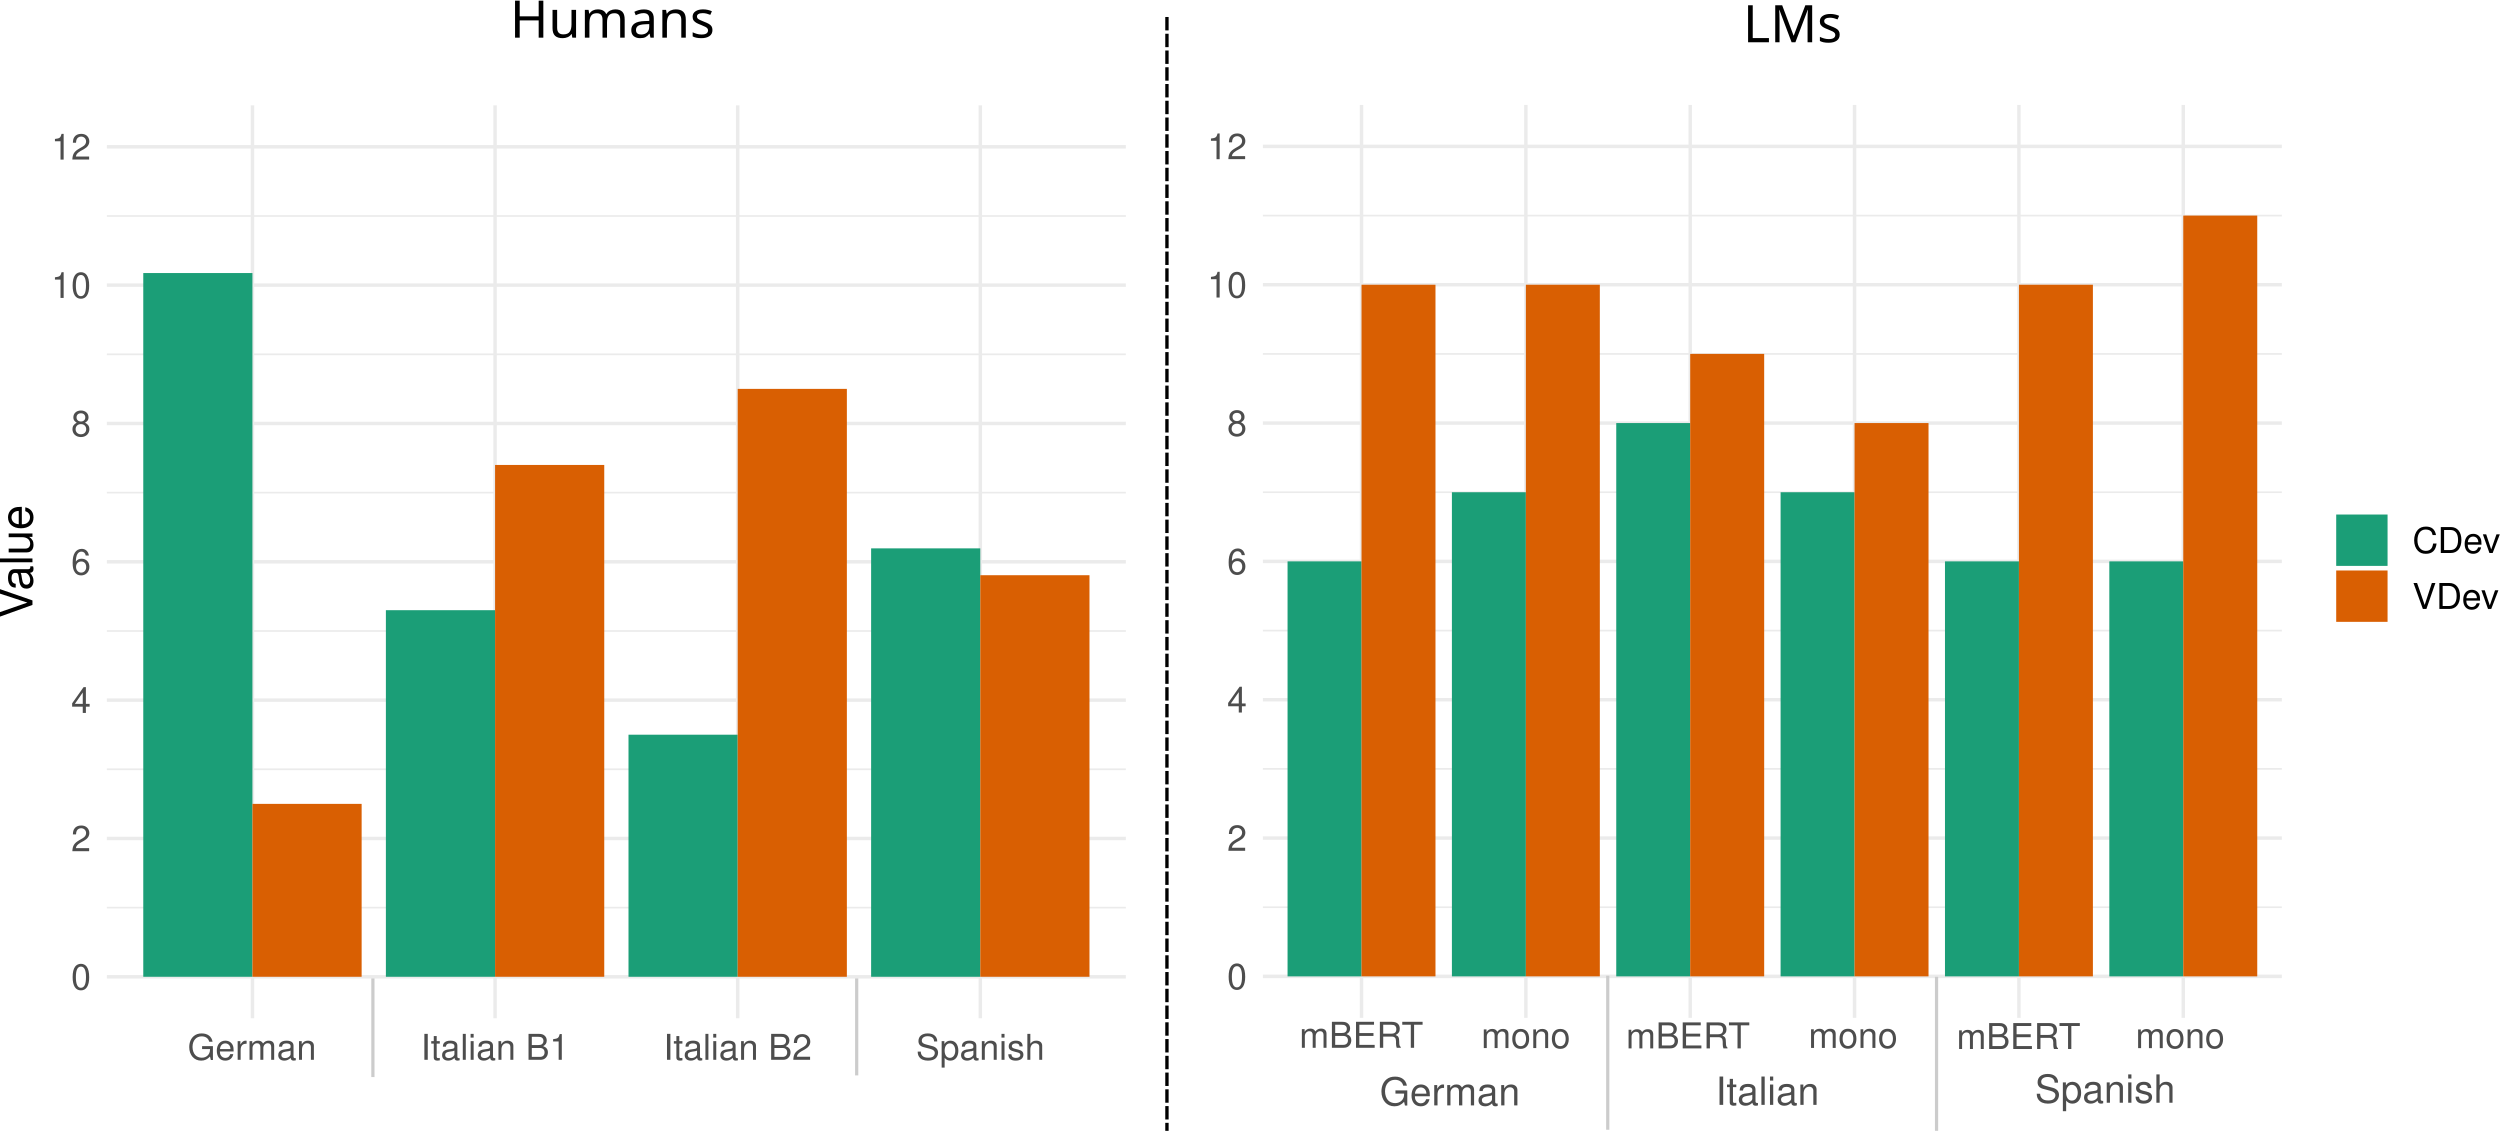
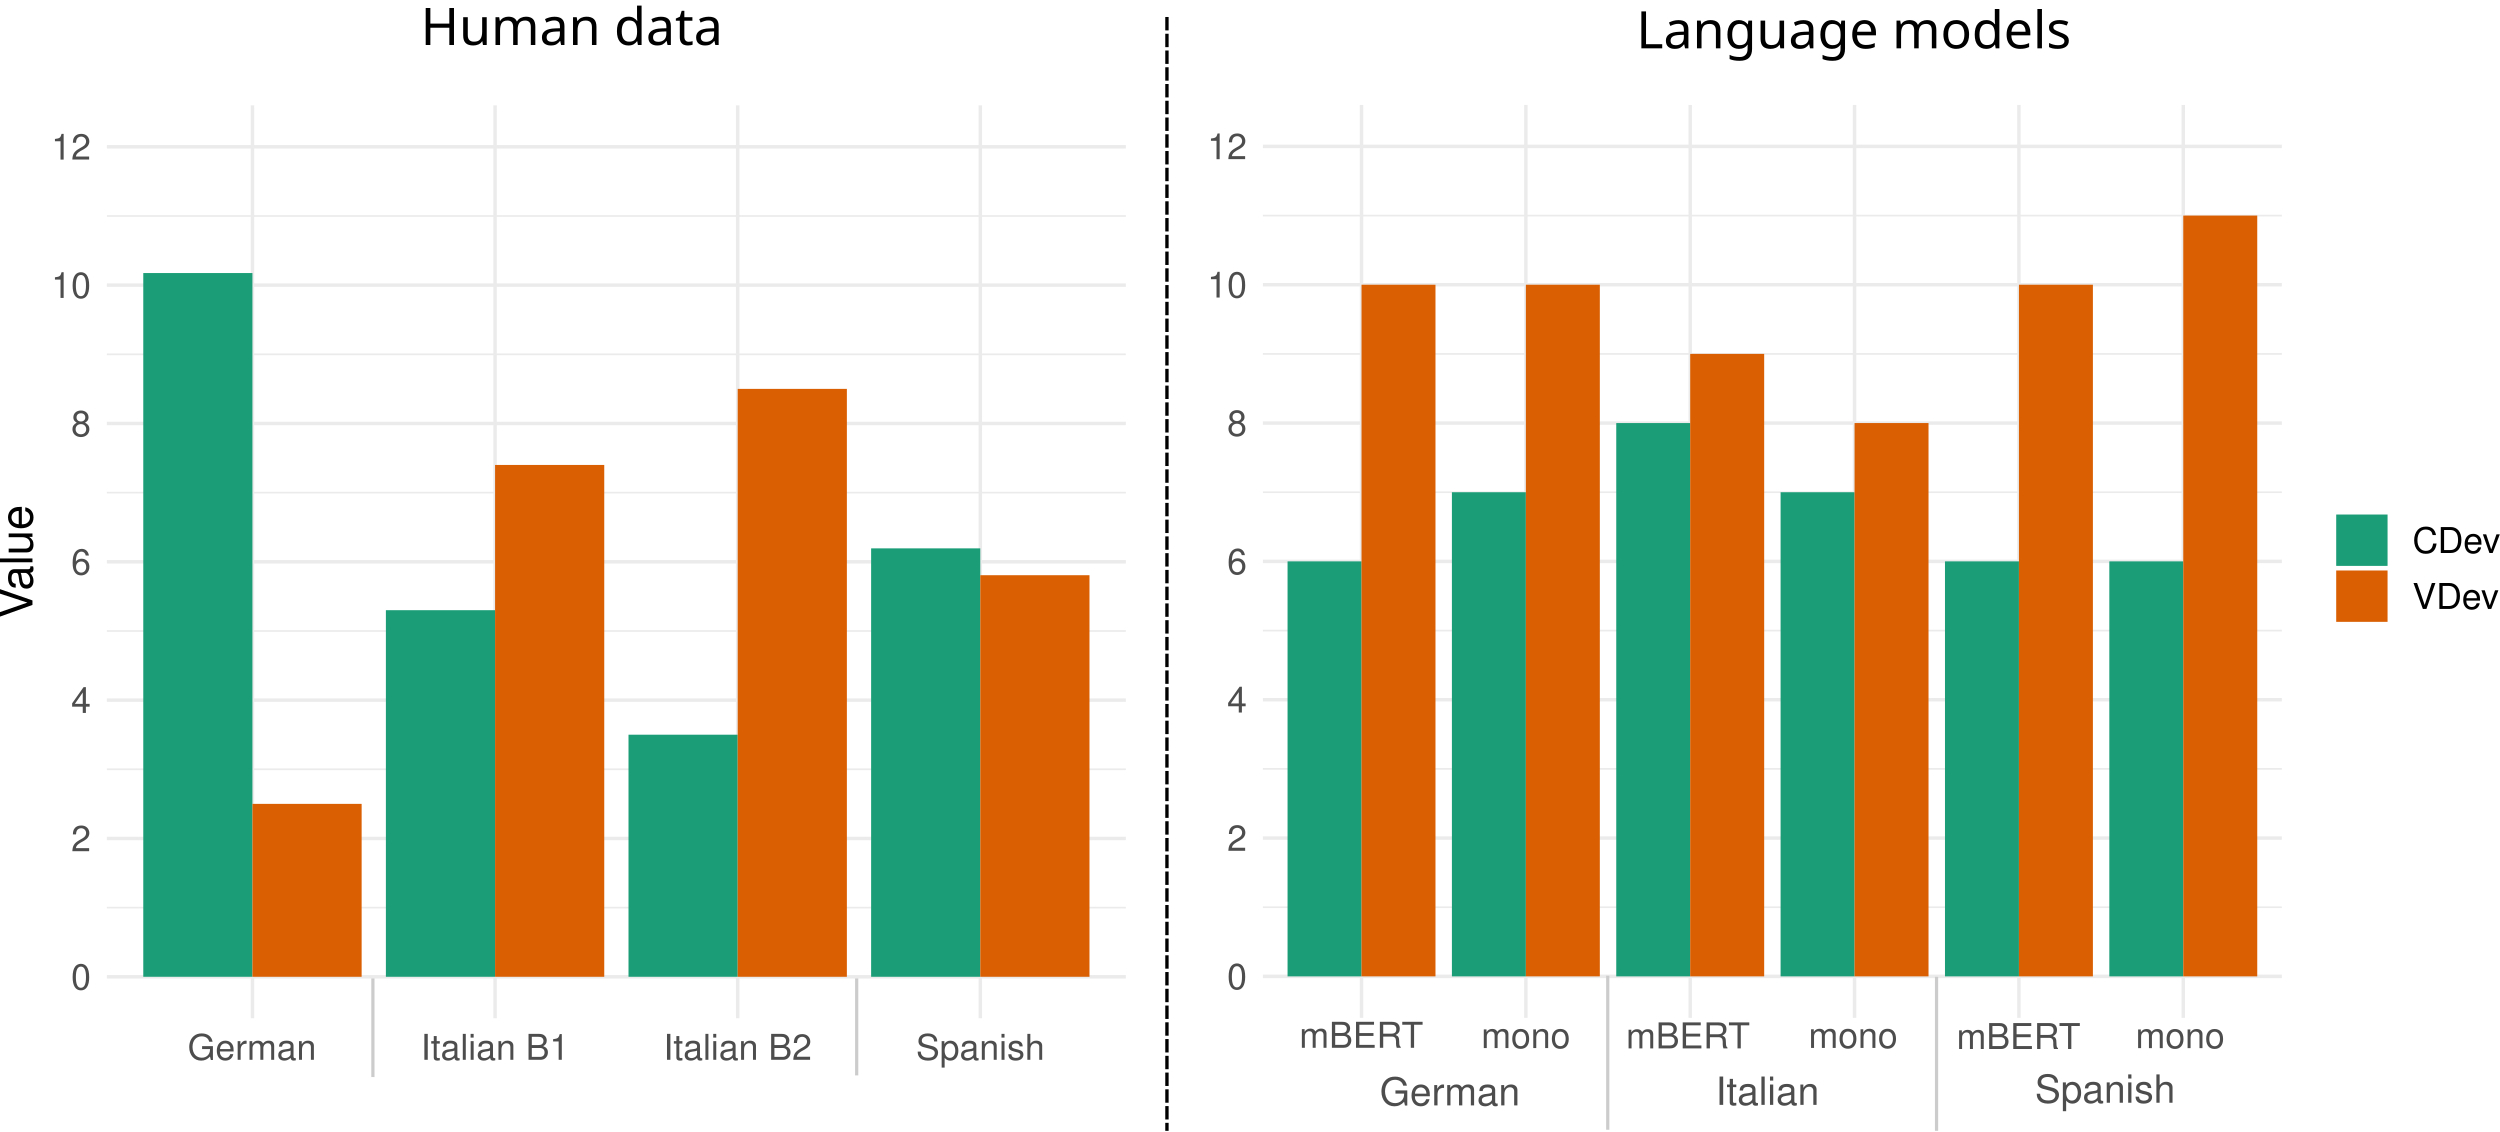
<svg xmlns="http://www.w3.org/2000/svg" width="272.344mm" height="123.213mm" viewBox="0 0 272.344 123.213" version="1.1" id="svg8">
  <defs id="defs2">
    <clipPath clipPathUnits="userSpaceOnUse" id="clipPath881">
      <path d="M 0,0 H 432 V 324 H 0 Z" id="path879" />
    </clipPath>
    <clipPath clipPathUnits="userSpaceOnUse" id="clipPath891">
      <path d="M 38.51,36.6 H 353.17 V 318.52 H 38.51 Z" id="path889" />
    </clipPath>
    <clipPath clipPathUnits="userSpaceOnUse" id="clipPath1417">
      <path d="M 0,0 H 432 V 324 H 0 Z" id="path1415" />
    </clipPath>
    <clipPath clipPathUnits="userSpaceOnUse" id="clipPath1427">
      <path d="M 38.51,36.6 H 353.17 V 318.52 H 38.51 Z" id="path1425" />
    </clipPath>
  </defs>
  <g id="layer1" transform="translate(-226.4627,-157.9631)">
    <g id="g841" transform="matrix(0.3527778,0,0,-0.3527778,350.3855,281.4262)">
      <g id="g843" />
      <g id="g845" />
      <g id="g847" />
      <g id="g849" />
      <g id="g851" />
      <g id="g853" />
      <g id="g855" />
      <g id="g857" />
      <g id="g859" />
      <g id="g861" />
      <g id="g863" />
      <g id="g865" />
      <g id="g867" />
      <g id="g869" />
      <g id="g871" />
      <g id="g873" />
      <g id="g875">
        <g id="g877" clip-path="url(#clipPath881)" />
      </g>
      <g id="g883" />
      <g id="g885" transform="translate(0.1894036,-0.947018)">
        <g id="g887" clip-path="url(#clipPath891)">
          <path d="M 38.51,70.77 H 353.18" style="fill:none;stroke:#ebebeb;stroke-width:0.53;stroke-linecap:butt;stroke-linejoin:round;stroke-miterlimit:10;stroke-dasharray:none;stroke-opacity:1" id="path893" />
          <path d="M 38.51,113.49 H 353.18" style="fill:none;stroke:#ebebeb;stroke-width:0.53;stroke-linecap:butt;stroke-linejoin:round;stroke-miterlimit:10;stroke-dasharray:none;stroke-opacity:1" id="path895" />
          <path d="M 38.51,156.2 H 353.18" style="fill:none;stroke:#ebebeb;stroke-width:0.53;stroke-linecap:butt;stroke-linejoin:round;stroke-miterlimit:10;stroke-dasharray:none;stroke-opacity:1" id="path897" />
          <path d="M 38.51,198.92 H 353.18" style="fill:none;stroke:#ebebeb;stroke-width:0.53;stroke-linecap:butt;stroke-linejoin:round;stroke-miterlimit:10;stroke-dasharray:none;stroke-opacity:1" id="path899" />
          <path d="M 38.51,241.63 H 353.18" style="fill:none;stroke:#ebebeb;stroke-width:0.53;stroke-linecap:butt;stroke-linejoin:round;stroke-miterlimit:10;stroke-dasharray:none;stroke-opacity:1" id="path901" />
          <path d="M 38.51,284.35 H 353.18" style="fill:none;stroke:#ebebeb;stroke-width:0.53;stroke-linecap:butt;stroke-linejoin:round;stroke-miterlimit:10;stroke-dasharray:none;stroke-opacity:1" id="path903" />
          <path d="M 38.51,49.42 H 353.18" style="fill:none;stroke:#ebebeb;stroke-width:1.07;stroke-linecap:butt;stroke-linejoin:round;stroke-miterlimit:10;stroke-dasharray:none;stroke-opacity:1" id="path905" />
          <path d="M 38.51,92.13 H 353.18" style="fill:none;stroke:#ebebeb;stroke-width:1.07;stroke-linecap:butt;stroke-linejoin:round;stroke-miterlimit:10;stroke-dasharray:none;stroke-opacity:1" id="path907" />
          <path d="M 38.51,134.85 H 353.18" style="fill:none;stroke:#ebebeb;stroke-width:1.07;stroke-linecap:butt;stroke-linejoin:round;stroke-miterlimit:10;stroke-dasharray:none;stroke-opacity:1" id="path909" />
          <path d="M 38.51,177.56 H 353.18" style="fill:none;stroke:#ebebeb;stroke-width:1.07;stroke-linecap:butt;stroke-linejoin:round;stroke-miterlimit:10;stroke-dasharray:none;stroke-opacity:1" id="path911" />
          <path d="M 38.51,220.28 H 353.18" style="fill:none;stroke:#ebebeb;stroke-width:1.07;stroke-linecap:butt;stroke-linejoin:round;stroke-miterlimit:10;stroke-dasharray:none;stroke-opacity:1" id="path913" />
          <path d="M 38.51,262.99 H 353.18" style="fill:none;stroke:#ebebeb;stroke-width:1.07;stroke-linecap:butt;stroke-linejoin:round;stroke-miterlimit:10;stroke-dasharray:none;stroke-opacity:1" id="path915" />
          <path d="M 38.51,305.71 H 353.18" style="fill:none;stroke:#ebebeb;stroke-width:1.07;stroke-linecap:butt;stroke-linejoin:round;stroke-miterlimit:10;stroke-dasharray:none;stroke-opacity:1" id="path917" />
          <path d="M 68.97,36.6 V 318.52" style="fill:none;stroke:#ebebeb;stroke-width:1.07;stroke-linecap:butt;stroke-linejoin:round;stroke-miterlimit:10;stroke-dasharray:none;stroke-opacity:1" id="path919" />
          <path d="M 119.72,36.6 V 318.52" style="fill:none;stroke:#ebebeb;stroke-width:1.07;stroke-linecap:butt;stroke-linejoin:round;stroke-miterlimit:10;stroke-dasharray:none;stroke-opacity:1" id="path921" />
          <path d="M 170.47,36.6 V 318.52" style="fill:none;stroke:#ebebeb;stroke-width:1.07;stroke-linecap:butt;stroke-linejoin:round;stroke-miterlimit:10;stroke-dasharray:none;stroke-opacity:1" id="path923" />
          <path d="M 221.22,36.6 V 318.52" style="fill:none;stroke:#ebebeb;stroke-width:1.07;stroke-linecap:butt;stroke-linejoin:round;stroke-miterlimit:10;stroke-dasharray:none;stroke-opacity:1" id="path925" />
          <path d="M 271.98,36.6 V 318.52" style="fill:none;stroke:#ebebeb;stroke-width:1.07;stroke-linecap:butt;stroke-linejoin:round;stroke-miterlimit:10;stroke-dasharray:none;stroke-opacity:1" id="path927" />
          <path d="M 322.73,36.6 V 318.52" style="fill:none;stroke:#ebebeb;stroke-width:1.07;stroke-linecap:butt;stroke-linejoin:round;stroke-miterlimit:10;stroke-dasharray:none;stroke-opacity:1" id="path929" />
          <path d="M 46.13,49.42 H 68.97 V 177.57 H 46.13 Z" style="fill:#1b9e77;fill-opacity:1;fill-rule:nonzero;stroke:none" id="path931" />
          <path d="m 96.88,49.42 h 22.84 v 149.5 H 96.88 Z" style="fill:#1b9e77;fill-opacity:1;fill-rule:nonzero;stroke:none" id="path933" />
          <path d="m 147.63,49.42 h 22.84 v 170.86 h -22.84 z" style="fill:#1b9e77;fill-opacity:1;fill-rule:nonzero;stroke:none" id="path935" />
          <path d="m 198.38,49.42 h 22.84 v 149.5 h -22.84 z" style="fill:#1b9e77;fill-opacity:1;fill-rule:nonzero;stroke:none" id="path937" />
          <path d="m 249.14,49.42 h 22.84 v 128.15 h -22.84 z" style="fill:#1b9e77;fill-opacity:1;fill-rule:nonzero;stroke:none" id="path939" />
          <path d="m 299.89,49.42 h 22.84 v 128.15 h -22.84 z" style="fill:#1b9e77;fill-opacity:1;fill-rule:nonzero;stroke:none" id="path941" />
          <path d="M 68.97,49.42 H 91.81 V 263 H 68.97 Z" style="fill:#d95f02;fill-opacity:1;fill-rule:nonzero;stroke:none" id="path943" />
          <path d="m 119.72,49.42 h 22.84 V 263 h -22.84 z" style="fill:#d95f02;fill-opacity:1;fill-rule:nonzero;stroke:none" id="path945" />
          <path d="m 170.47,49.42 h 22.84 v 192.22 h -22.84 z" style="fill:#d95f02;fill-opacity:1;fill-rule:nonzero;stroke:none" id="path947" />
          <path d="m 221.22,49.42 h 22.84 v 170.86 h -22.84 z" style="fill:#d95f02;fill-opacity:1;fill-rule:nonzero;stroke:none" id="path949" />
          <path d="m 271.98,49.42 h 22.84 V 263 h -22.84 z" style="fill:#d95f02;fill-opacity:1;fill-rule:nonzero;stroke:none" id="path951" />
          <path d="m 322.73,49.42 h 22.84 v 234.93 h -22.84 z" style="fill:#d95f02;fill-opacity:1;fill-rule:nonzero;stroke:none" id="path953" />
        </g>
      </g>
      <g id="g955" />
      <g id="g957" />
      <g id="g959" />
      <g id="g961" />
      <g id="g963" />
      <g id="g965" />
      <g id="g967" />
      <g id="g969" />
      <g id="g971" />
      <g id="g973" />
      <g id="g975" />
      <g id="g977" />
      <g id="g979" />
      <g id="g981" />
      <g id="g983" />
      <g id="g985" transform="translate(0.1894036,-0.947018)">
        <text transform="matrix(1,0,0,-1,27.47,45.47)" style="font-variant:normal;font-weight:normal;font-size:11px;font-family:Helvetica;-inkscape-font-specification:Helvetica;writing-mode:lr-tb;fill:#4d4d4d;fill-opacity:1;fill-rule:nonzero;stroke:none" id="text989">
          <tspan x="0" y="0" id="tspan987">0</tspan>
        </text>
        <text transform="matrix(1,0,0,-1,27.47,88.18)" style="font-variant:normal;font-weight:normal;font-size:11px;font-family:Helvetica;-inkscape-font-specification:Helvetica;writing-mode:lr-tb;fill:#4d4d4d;fill-opacity:1;fill-rule:nonzero;stroke:none" id="text993">
          <tspan x="0" y="0" id="tspan991">2</tspan>
        </text>
        <text transform="matrix(1,0,0,-1,27.47,130.9)" style="font-variant:normal;font-weight:normal;font-size:11px;font-family:Helvetica;-inkscape-font-specification:Helvetica;writing-mode:lr-tb;fill:#4d4d4d;fill-opacity:1;fill-rule:nonzero;stroke:none" id="text997">
          <tspan x="0" y="0" id="tspan995">4</tspan>
        </text>
        <text transform="matrix(1,0,0,-1,27.47,173.61)" style="font-variant:normal;font-weight:normal;font-size:11px;font-family:Helvetica;-inkscape-font-specification:Helvetica;writing-mode:lr-tb;fill:#4d4d4d;fill-opacity:1;fill-rule:nonzero;stroke:none" id="text1001">
          <tspan x="0" y="0" id="tspan999">6</tspan>
        </text>
        <text transform="matrix(1,0,0,-1,27.47,216.33)" style="font-variant:normal;font-weight:normal;font-size:11px;font-family:Helvetica;-inkscape-font-specification:Helvetica;writing-mode:lr-tb;fill:#4d4d4d;fill-opacity:1;fill-rule:nonzero;stroke:none" id="text1005">
          <tspan x="0" y="0" id="tspan1003">8</tspan>
        </text>
        <text transform="matrix(1,0,0,-1,21.35,259.04)" style="font-variant:normal;font-weight:normal;font-size:11px;font-family:Helvetica;-inkscape-font-specification:Helvetica;writing-mode:lr-tb;fill:#4d4d4d;fill-opacity:1;fill-rule:nonzero;stroke:none" id="text1009">
          <tspan x="0 6.116" y="0" id="tspan1007">10</tspan>
        </text>
        <text transform="matrix(1,0,0,-1,21.35,301.76)" style="font-variant:normal;font-weight:normal;font-size:11px;font-family:Helvetica;-inkscape-font-specification:Helvetica;writing-mode:lr-tb;fill:#4d4d4d;fill-opacity:1;fill-rule:nonzero;stroke:none" id="text1013">
          <tspan x="0 6.116" y="0" id="tspan1011">12</tspan>
        </text>
      </g>
      <g id="g1015" />
      <g id="g1017" />
      <g id="g1019" />
      <g id="g1021" />
      <g id="g1023" />
      <g id="g1025" />
      <g id="g1027" />
      <g id="g1029" />
      <g id="g1031" />
      <g id="g1033" />
      <g id="g1035" />
      <g id="g1037" />
      <g id="g1039" />
      <g id="g1041" transform="translate(0.1894036,-0.947018)">
        <text transform="scale(1,-1)" style="font-variant:normal;font-weight:normal;font-size:11px;font-family:Helvetica;-inkscape-font-specification:Helvetica;writing-mode:lr-tb;fill:#4d4d4d;fill-opacity:1;fill-rule:nonzero;stroke:none" id="text1045" x="49.786" y="-27.369">
          <tspan id="tspan1043" x="49.786" y="-27.369">mBERT</tspan>
        </text>
        <text transform="scale(1,-1)" style="font-variant:normal;font-weight:normal;font-size:11px;font-family:Helvetica;-inkscape-font-specification:Helvetica;writing-mode:lr-tb;fill:#4d4d4d;fill-opacity:1;fill-rule:nonzero;stroke:none" id="text1049" x="105.961" y="-27.274">
          <tspan id="tspan1047" x="105.961" y="-27.274">mono</tspan>
        </text>
        <text transform="scale(1,-1)" style="font-variant:normal;font-weight:normal;font-size:11px;font-family:Helvetica;-inkscape-font-specification:Helvetica;writing-mode:lr-tb;fill:#4d4d4d;fill-opacity:1;fill-rule:nonzero;stroke:none" id="text1053" x="150.672" y="-27.185">
          <tspan id="tspan1051" x="150.672" y="-27.185">mBERT</tspan>
        </text>
        <text transform="scale(1,-1)" style="font-variant:normal;font-weight:normal;font-size:11px;font-family:Helvetica;-inkscape-font-specification:Helvetica;writing-mode:lr-tb;fill:#4d4d4d;fill-opacity:1;fill-rule:nonzero;stroke:none" id="text1057" x="207.02" y="-27.319">
          <tspan id="tspan1055" x="207.02" y="-27.319">mono</tspan>
        </text>
        <text transform="scale(1,-1)" style="font-variant:normal;font-weight:normal;font-size:11px;font-family:Helvetica;-inkscape-font-specification:Helvetica;writing-mode:lr-tb;fill:#4d4d4d;fill-opacity:1;fill-rule:nonzero;stroke:none" id="text1061" x="252.741" y="-26.984">
          <tspan id="tspan1059" x="252.741" y="-26.984">mBERT</tspan>
        </text>
        <text transform="scale(1,-1)" style="font-variant:normal;font-weight:normal;font-size:11px;font-family:Helvetica;-inkscape-font-specification:Helvetica;writing-mode:lr-tb;fill:#4d4d4d;fill-opacity:1;fill-rule:nonzero;stroke:none" id="text1065" x="308.017" y="-27.252">
          <tspan id="tspan1063" x="308.017" y="-27.252">mono</tspan>
        </text>
      </g>
      <g id="g1067" />
      <g id="g1069" />
      <g id="g1071" />
      <g id="g1073" />
      <g id="g1075" />
      <g id="g1077" transform="translate(0.7576145,-30.30458)" />
      <g id="g1083" />
      <g id="g1085" />
      <g id="g1091" />
      <g id="g1093" />
      <g id="g1095" />
      <g id="g1097" />
      <g id="g1099" />
      <g id="g1101" />
      <g id="g1103" />
      <g id="g1105" />
      <g id="g1107" />
      <g id="g1109" />
      <g id="g1111" />
      <g id="g1119" />
      <g id="g1121" />
      <g id="g1123" />
      <g id="g1125" />
      <g id="g1127" transform="translate(-0.1894036,7.007934)">
        <path d="m 370.33,168.22 h 15.86 v 15.86 h -15.86 z" style="fill:#1b9e77;fill-opacity:1;fill-rule:nonzero;stroke:none" id="path1129" />
      </g>
      <g id="g1131" />
      <g id="g1133" />
      <g id="g1135" />
      <g id="g1137" transform="translate(-0.1894036,7.007934)">
        <path d="m 370.33,150.94 h 15.86 v 15.86 h -15.86 z" style="fill:#d95f02;fill-opacity:1;fill-rule:nonzero;stroke:none" id="path1139" />
      </g>
      <g id="g1141" />
      <g id="g1143" />
      <g id="g1145" />
      <g id="g1147" transform="translate(-0.1894036,7.007934)">
        <text transform="matrix(1,0,0,-1,393.87,172.2)" style="font-variant:normal;font-weight:normal;font-size:11px;font-family:Helvetica;-inkscape-font-specification:Helvetica;writing-mode:lr-tb;fill:#000000;fill-opacity:1;fill-rule:nonzero;stroke:none" id="text1151">
          <tspan x="0 7.942 15.884 21.67" y="0" id="tspan1149">CDev</tspan>
        </text>
      </g>
      <g id="g1153" />
      <g id="g1155" />
      <g id="g1157" />
      <g id="g1159" />
      <g id="g1161" transform="translate(-0.1894036,7.007934)">
        <text transform="matrix(1,0,0,-1,393.87,154.92)" style="font-variant:normal;font-weight:normal;font-size:11px;font-family:Helvetica;-inkscape-font-specification:Helvetica;writing-mode:lr-tb;fill:#000000;fill-opacity:1;fill-rule:nonzero;stroke:none" id="text1165">
          <tspan x="0 7.337 15.279 21.065" y="0" id="tspan1163">VDev</tspan>
        </text>
      </g>
      <g id="g1167" />
      <g id="g1169" />
      <g id="g1171" />
      <g id="g1173" />
      <g id="g1175" />
      <g id="g1177" />
      <g id="g1179" />
      <g id="g1181" />
      <g id="g1183" />
      <g id="g1185" />
      <g id="g1187" />
      <g id="g1189" />
      <g id="g1191" />
      <g id="g1077-0" transform="translate(-104.7223,0.06640667)">
        <text transform="matrix(1,0,0,-1,179.5,8.56)" style="font-variant:normal;font-weight:normal;font-size:12px;font-family:Helvetica;-inkscape-font-specification:Helvetica;writing-mode:lr-tb;fill:#000000;fill-opacity:1;fill-rule:nonzero;stroke:none" id="text1081-3">
          <tspan id="tspan1079-3" x="0" y="0" style="font-weight:normal;font-size:12px;fill:#4d4d4d">German</tspan>
        </text>
      </g>
      <g id="g1077-0-4" transform="translate(-9.128521,0.4323386)">
        <text transform="scale(1,-1)" style="font-variant:normal;font-weight:normal;font-size:12px;font-family:Helvetica;-inkscape-font-specification:Helvetica;writing-mode:lr-tb;fill:#000000;fill-opacity:1;fill-rule:nonzero;stroke:none" id="text1081-3-9" x="187.641" y="-8.368">
          <tspan id="tspan1079-3-9" x="187.641" y="-8.368" style="font-weight:normal;font-size:12px;fill:#4d4d4d">Italian</tspan>
        </text>
        <g id="g1077-0-1" transform="translate(106.7176,0.457739)">
          <text transform="matrix(1,0,0,-1,179.5,8.56)" style="font-variant:normal;font-weight:normal;font-size:12px;font-family:Helvetica;-inkscape-font-specification:Helvetica;writing-mode:lr-tb;fill:#000000;fill-opacity:1;fill-rule:nonzero;stroke:none" id="text1081-3-99">
            <tspan id="tspan1079-3-99" x="0" y="0" style="font-weight:normal;font-size:12px;fill:#4d4d4d">Spanish</tspan>
          </text>
        </g>
      </g>
      <path style="fill:#808000;fill-opacity:1;stroke:#cccccc;stroke-width:0.992;stroke-linecap:butt;stroke-linejoin:miter;stroke-miterlimit:4;stroke-dasharray:none;stroke-dashoffset:0;stroke-opacity:1" d="M 145.196,48.662 V 1.102" id="path1933" />
      <path style="fill:#808000;fill-opacity:1;stroke:#cccccc;stroke-width:0.992;stroke-linecap:butt;stroke-linejoin:miter;stroke-miterlimit:4;stroke-dasharray:none;stroke-dashoffset:0;stroke-opacity:1" d="M 246.727,48.339 V 0.779" id="path1933-0" />
      <path style="fill:#808000;fill-opacity:1;stroke:#cccccc;stroke-width:0.992;stroke-linecap:butt;stroke-linejoin:miter;stroke-miterlimit:4;stroke-dasharray:none;stroke-dashoffset:0;stroke-opacity:1" d="M -86.735,48.443 V 17.892" id="path1933-2" />
      <path style="fill:#808000;fill-opacity:1;stroke:#cccccc;stroke-width:0.992;stroke-linecap:butt;stroke-linejoin:miter;stroke-miterlimit:4;stroke-dasharray:none;stroke-dashoffset:0;stroke-opacity:1" d="M -236.124,48.27 V 17.378" id="path1933-2-4" />
-       <text xml:space="preserve" style="font-size:16px;line-height:1.25;font-family:sans-serif;stroke-width:0.75" x="-193.777" y="-338.341" id="text2008" transform="scale(1,-1)">
-         <tspan id="tspan2006" x="-193.777" y="-338.341" style="font-size:16px;stroke-width:0.75">Humans</tspan>
+       <text xml:space="preserve" style="font-size:16px;line-height:1.25;font-family:sans-serif;stroke-width:0.75" x="-221.369" y="-336.084" id="text2008" transform="scale(1,-1)">
+         <tspan id="tspan2006" x="-221.369" y="-336.084" style="font-size:16px;stroke-width:0.75">Human data</tspan>
      </text>
-       <text xml:space="preserve" style="font-size:16px;line-height:1.25;font-family:sans-serif;stroke-width:0.75" x="186.986" y="-336.932" id="text2008-9" transform="scale(1,-1)">
-         <tspan id="tspan2006-6" x="186.986" y="-336.932" style="font-size:16px;stroke-width:0.75">LMs</tspan>
+       <text xml:space="preserve" style="font-size:16px;line-height:1.25;font-family:sans-serif;stroke-width:0.75" x="154.03" y="-335.038" id="text2008-9" transform="scale(1,-1)">
+         <tspan id="tspan2006-6" x="154.03" y="-335.038" style="font-size:16px;stroke-width:0.75">Language models</tspan>
      </text>
      <path style="fill:none;stroke:#000000;stroke-width:1.035;stroke-linecap:butt;stroke-linejoin:miter;stroke-miterlimit:4;stroke-dasharray:4.139, 1.035;stroke-dashoffset:0;stroke-opacity:1" d="M 9.075,344.728 V 0.771" id="path2028" />
    </g>
    <g id="g1377" transform="matrix(0.3527778,0,0,-0.3527778,224.5195,281.8042)">
      <g id="g1379" />
      <g id="g1381" />
      <g id="g1383" />
      <g id="g1385" />
      <g id="g1387" />
      <g id="g1389" />
      <g id="g1391" />
      <g id="g1393" />
      <g id="g1395" />
      <g id="g1397" />
      <g id="g1399" />
      <g id="g1401" />
      <g id="g1403" />
      <g id="g1405" />
      <g id="g1407" />
      <g id="g1409" />
      <g id="g1411">
        <g id="g1413" clip-path="url(#clipPath1417)" />
      </g>
      <g id="g1419" />
      <g id="g1421">
        <g id="g1423" clip-path="url(#clipPath1427)">
          <path d="M 38.51,70.77 H 353.18" style="fill:none;stroke:#ebebeb;stroke-width:0.53;stroke-linecap:butt;stroke-linejoin:round;stroke-miterlimit:10;stroke-dasharray:none;stroke-opacity:1" id="path1429" />
          <path d="M 38.51,113.49 H 353.18" style="fill:none;stroke:#ebebeb;stroke-width:0.53;stroke-linecap:butt;stroke-linejoin:round;stroke-miterlimit:10;stroke-dasharray:none;stroke-opacity:1" id="path1431" />
          <path d="M 38.51,156.2 H 353.18" style="fill:none;stroke:#ebebeb;stroke-width:0.53;stroke-linecap:butt;stroke-linejoin:round;stroke-miterlimit:10;stroke-dasharray:none;stroke-opacity:1" id="path1433" />
          <path d="M 38.51,198.92 H 353.18" style="fill:none;stroke:#ebebeb;stroke-width:0.53;stroke-linecap:butt;stroke-linejoin:round;stroke-miterlimit:10;stroke-dasharray:none;stroke-opacity:1" id="path1435" />
          <path d="M 38.51,241.63 H 353.18" style="fill:none;stroke:#ebebeb;stroke-width:0.53;stroke-linecap:butt;stroke-linejoin:round;stroke-miterlimit:10;stroke-dasharray:none;stroke-opacity:1" id="path1437" />
          <path d="M 38.51,284.35 H 353.18" style="fill:none;stroke:#ebebeb;stroke-width:0.53;stroke-linecap:butt;stroke-linejoin:round;stroke-miterlimit:10;stroke-dasharray:none;stroke-opacity:1" id="path1439" />
          <path d="M 38.51,49.42 H 353.18" style="fill:none;stroke:#ebebeb;stroke-width:1.07;stroke-linecap:butt;stroke-linejoin:round;stroke-miterlimit:10;stroke-dasharray:none;stroke-opacity:1" id="path1441" />
          <path d="M 38.51,92.13 H 353.18" style="fill:none;stroke:#ebebeb;stroke-width:1.07;stroke-linecap:butt;stroke-linejoin:round;stroke-miterlimit:10;stroke-dasharray:none;stroke-opacity:1" id="path1443" />
          <path d="M 38.51,134.85 H 353.18" style="fill:none;stroke:#ebebeb;stroke-width:1.07;stroke-linecap:butt;stroke-linejoin:round;stroke-miterlimit:10;stroke-dasharray:none;stroke-opacity:1" id="path1445" />
          <path d="M 38.51,177.56 H 353.18" style="fill:none;stroke:#ebebeb;stroke-width:1.07;stroke-linecap:butt;stroke-linejoin:round;stroke-miterlimit:10;stroke-dasharray:none;stroke-opacity:1" id="path1447" />
          <path d="M 38.51,220.28 H 353.18" style="fill:none;stroke:#ebebeb;stroke-width:1.07;stroke-linecap:butt;stroke-linejoin:round;stroke-miterlimit:10;stroke-dasharray:none;stroke-opacity:1" id="path1449" />
          <path d="M 38.51,262.99 H 353.18" style="fill:none;stroke:#ebebeb;stroke-width:1.07;stroke-linecap:butt;stroke-linejoin:round;stroke-miterlimit:10;stroke-dasharray:none;stroke-opacity:1" id="path1451" />
          <path d="M 38.51,305.71 H 353.18" style="fill:none;stroke:#ebebeb;stroke-width:1.07;stroke-linecap:butt;stroke-linejoin:round;stroke-miterlimit:10;stroke-dasharray:none;stroke-opacity:1" id="path1453" />
          <path d="M 83.47,36.6 V 318.52" style="fill:none;stroke:#ebebeb;stroke-width:1.07;stroke-linecap:butt;stroke-linejoin:round;stroke-miterlimit:10;stroke-dasharray:none;stroke-opacity:1" id="path1455" />
          <path d="M 158.39,36.6 V 318.52" style="fill:none;stroke:#ebebeb;stroke-width:1.07;stroke-linecap:butt;stroke-linejoin:round;stroke-miterlimit:10;stroke-dasharray:none;stroke-opacity:1" id="path1457" />
          <path d="M 233.31,36.6 V 318.52" style="fill:none;stroke:#ebebeb;stroke-width:1.07;stroke-linecap:butt;stroke-linejoin:round;stroke-miterlimit:10;stroke-dasharray:none;stroke-opacity:1" id="path1459" />
          <path d="M 308.23,36.6 V 318.52" style="fill:none;stroke:#ebebeb;stroke-width:1.07;stroke-linecap:butt;stroke-linejoin:round;stroke-miterlimit:10;stroke-dasharray:none;stroke-opacity:1" id="path1461" />
          <path d="M 49.75,49.42 H 83.46 V 266.73 H 49.75 Z" style="fill:#1b9e77;fill-opacity:1;fill-rule:nonzero;stroke:none" id="path1463" />
          <path d="m 124.67,49.42 h 33.71 v 113.2 h -33.71 z" style="fill:#1b9e77;fill-opacity:1;fill-rule:nonzero;stroke:none" id="path1465" />
          <path d="m 199.59,49.42 h 33.71 v 74.75 h -33.71 z" style="fill:#1b9e77;fill-opacity:1;fill-rule:nonzero;stroke:none" id="path1467" />
          <path d="m 274.51,49.42 h 33.71 v 132.29 h -33.71 z" style="fill:#1b9e77;fill-opacity:1;fill-rule:nonzero;stroke:none" id="path1469" />
          <path d="m 83.47,49.42 h 33.71 v 53.39 H 83.47 Z" style="fill:#d95f02;fill-opacity:1;fill-rule:nonzero;stroke:none" id="path1471" />
          <path d="M 158.39,49.42 H 192.1 V 207.47 H 158.39 Z" style="fill:#d95f02;fill-opacity:1;fill-rule:nonzero;stroke:none" id="path1473" />
          <path d="m 233.31,49.42 h 33.71 v 181.54 h -33.71 z" style="fill:#d95f02;fill-opacity:1;fill-rule:nonzero;stroke:none" id="path1475" />
          <path d="m 308.23,49.42 h 33.71 v 124 h -33.71 z" style="fill:#d95f02;fill-opacity:1;fill-rule:nonzero;stroke:none" id="path1477" />
        </g>
      </g>
      <g id="g1479" />
      <g id="g1481" />
      <g id="g1483" />
      <g id="g1485" />
      <g id="g1487" />
      <g id="g1489" />
      <g id="g1491" />
      <g id="g1493" />
      <g id="g1495" />
      <g id="g1497" />
      <g id="g1499" />
      <g id="g1501" />
      <g id="g1503" />
      <g id="g1505" />
      <g id="g1507" />
      <g id="g1509">
        <text transform="matrix(1,0,0,-1,27.47,45.47)" style="font-variant:normal;font-weight:normal;font-size:11px;font-family:Helvetica;-inkscape-font-specification:Helvetica;writing-mode:lr-tb;fill:#4d4d4d;fill-opacity:1;fill-rule:nonzero;stroke:none" id="text1513">
          <tspan x="0" y="0" id="tspan1511">0</tspan>
        </text>
        <text transform="matrix(1,0,0,-1,27.47,88.18)" style="font-variant:normal;font-weight:normal;font-size:11px;font-family:Helvetica;-inkscape-font-specification:Helvetica;writing-mode:lr-tb;fill:#4d4d4d;fill-opacity:1;fill-rule:nonzero;stroke:none" id="text1517">
          <tspan x="0" y="0" id="tspan1515">2</tspan>
        </text>
        <text transform="matrix(1,0,0,-1,27.47,130.9)" style="font-variant:normal;font-weight:normal;font-size:11px;font-family:Helvetica;-inkscape-font-specification:Helvetica;writing-mode:lr-tb;fill:#4d4d4d;fill-opacity:1;fill-rule:nonzero;stroke:none" id="text1521">
          <tspan x="0" y="0" id="tspan1519">4</tspan>
        </text>
        <text transform="matrix(1,0,0,-1,27.47,173.61)" style="font-variant:normal;font-weight:normal;font-size:11px;font-family:Helvetica;-inkscape-font-specification:Helvetica;writing-mode:lr-tb;fill:#4d4d4d;fill-opacity:1;fill-rule:nonzero;stroke:none" id="text1525">
          <tspan x="0" y="0" id="tspan1523">6</tspan>
        </text>
        <text transform="matrix(1,0,0,-1,27.47,216.33)" style="font-variant:normal;font-weight:normal;font-size:11px;font-family:Helvetica;-inkscape-font-specification:Helvetica;writing-mode:lr-tb;fill:#4d4d4d;fill-opacity:1;fill-rule:nonzero;stroke:none" id="text1529">
          <tspan x="0" y="0" id="tspan1527">8</tspan>
        </text>
        <text transform="matrix(1,0,0,-1,21.35,259.04)" style="font-variant:normal;font-weight:normal;font-size:11px;font-family:Helvetica;-inkscape-font-specification:Helvetica;writing-mode:lr-tb;fill:#4d4d4d;fill-opacity:1;fill-rule:nonzero;stroke:none" id="text1533">
          <tspan x="0 6.116" y="0" id="tspan1531">10</tspan>
        </text>
        <text transform="matrix(1,0,0,-1,21.35,301.76)" style="font-variant:normal;font-weight:normal;font-size:11px;font-family:Helvetica;-inkscape-font-specification:Helvetica;writing-mode:lr-tb;fill:#4d4d4d;fill-opacity:1;fill-rule:nonzero;stroke:none" id="text1537">
          <tspan x="0 6.116" y="0" id="tspan1535">12</tspan>
        </text>
      </g>
      <g id="g1539" />
      <g id="g1541" />
      <g id="g1543" />
      <g id="g1545" />
      <g id="g1547" />
      <g id="g1549" />
      <g id="g1551" />
      <g id="g1553" />
      <g id="g1555" />
      <g id="g1557" />
      <g id="g1559" />
      <g id="g1561" />
      <g id="g1563" />
      <g id="g1565">
        <text transform="matrix(1,0,0,-1,63.46,23.77)" style="font-variant:normal;font-weight:normal;font-size:11px;font-family:Helvetica;-inkscape-font-specification:Helvetica;writing-mode:lr-tb;fill:#4d4d4d;fill-opacity:1;fill-rule:nonzero;stroke:none" id="text1569">
          <tspan x="0 8.558 14.674 18.612 27.775 33.891" y="0" id="tspan1567">German</tspan>
        </text>
        <text transform="matrix(1,0,0,-1,135.46,23.77)" style="font-variant:normal;font-weight:normal;font-size:11px;font-family:Helvetica;-inkscape-font-specification:Helvetica;writing-mode:lr-tb;fill:#4d4d4d;fill-opacity:1;fill-rule:nonzero;stroke:none" id="text1573">
          <tspan x="0 3.058 6.116 12.232 14.674 17.116 23.232 29.348 32.406 39.743" y="0" id="tspan1571">Italian B1</tspan>
        </text>
        <text transform="matrix(1,0,0,-1,210.38,23.77)" style="font-variant:normal;font-weight:normal;font-size:11px;font-family:Helvetica;-inkscape-font-specification:Helvetica;writing-mode:lr-tb;fill:#4d4d4d;fill-opacity:1;fill-rule:nonzero;stroke:none" id="text1577">
          <tspan x="0 3.058 6.116 12.232 14.674 17.116 23.232 29.348 32.406 39.743" y="0" id="tspan1575">Italian B2</tspan>
        </text>
        <text transform="matrix(1,0,0,-1,288.36,23.77)" style="font-variant:normal;font-weight:normal;font-size:11px;font-family:Helvetica;-inkscape-font-specification:Helvetica;writing-mode:lr-tb;fill:#4d4d4d;fill-opacity:1;fill-rule:nonzero;stroke:none" id="text1581">
          <tspan x="0 7.337 13.453 19.569 25.685 28.127 33.627" y="0" id="tspan1579">Spanish</tspan>
        </text>
      </g>
      <g id="g1583" />
      <g id="g1585" />
      <g id="g1587" />
      <g id="g1589" />
      <g id="g1591" />
      <g id="g1599" />
      <g id="g1601">
        <text transform="matrix(0,1,1,0,15.53,160.15)" style="font-variant:normal;font-weight:normal;font-size:14px;font-family:Helvetica;-inkscape-font-specification:Helvetica;writing-mode:lr-tb;fill:#000000;fill-opacity:1;fill-rule:nonzero;stroke:none" id="text1605">
          <tspan x="0 8.358 16.142 19.25 27.034" y="0" id="tspan1603">Value</tspan>
        </text>
      </g>
      <g id="g1607" />
      <g id="g1609" />
      <g id="g1611" />
      <g id="g1613" />
      <g id="g1615" />
      <g id="g1617" />
      <g id="g1619" />
      <g id="g1621" />
      <g id="g1623" />
      <g id="g1625" />
      <g id="g1627" />
      <g id="g1635" />
      <g id="g1637" />
      <g id="g1639" />
      <g id="g1641" />
      <g id="g1643" />
      <g id="g1647" />
      <g id="g1649" />
      <g id="g1651" />
      <g id="g1657" />
      <g id="g1659" />
      <g id="g1661" />
      <g id="g1669" />
      <g id="g1671" />
      <g id="g1673" />
      <g id="g1675" />
      <g id="g1683" />
      <g id="g1685" />
      <g id="g1687" />
      <g id="g1689" />
      <g id="g1691" />
      <g id="g1693" />
      <g id="g1695" />
      <g id="g1697" />
      <g id="g1699" />
      <g id="g1701" />
      <g id="g1703" />
      <g id="g1705" />
      <g id="g1707" />
    </g>
  </g>
</svg>
